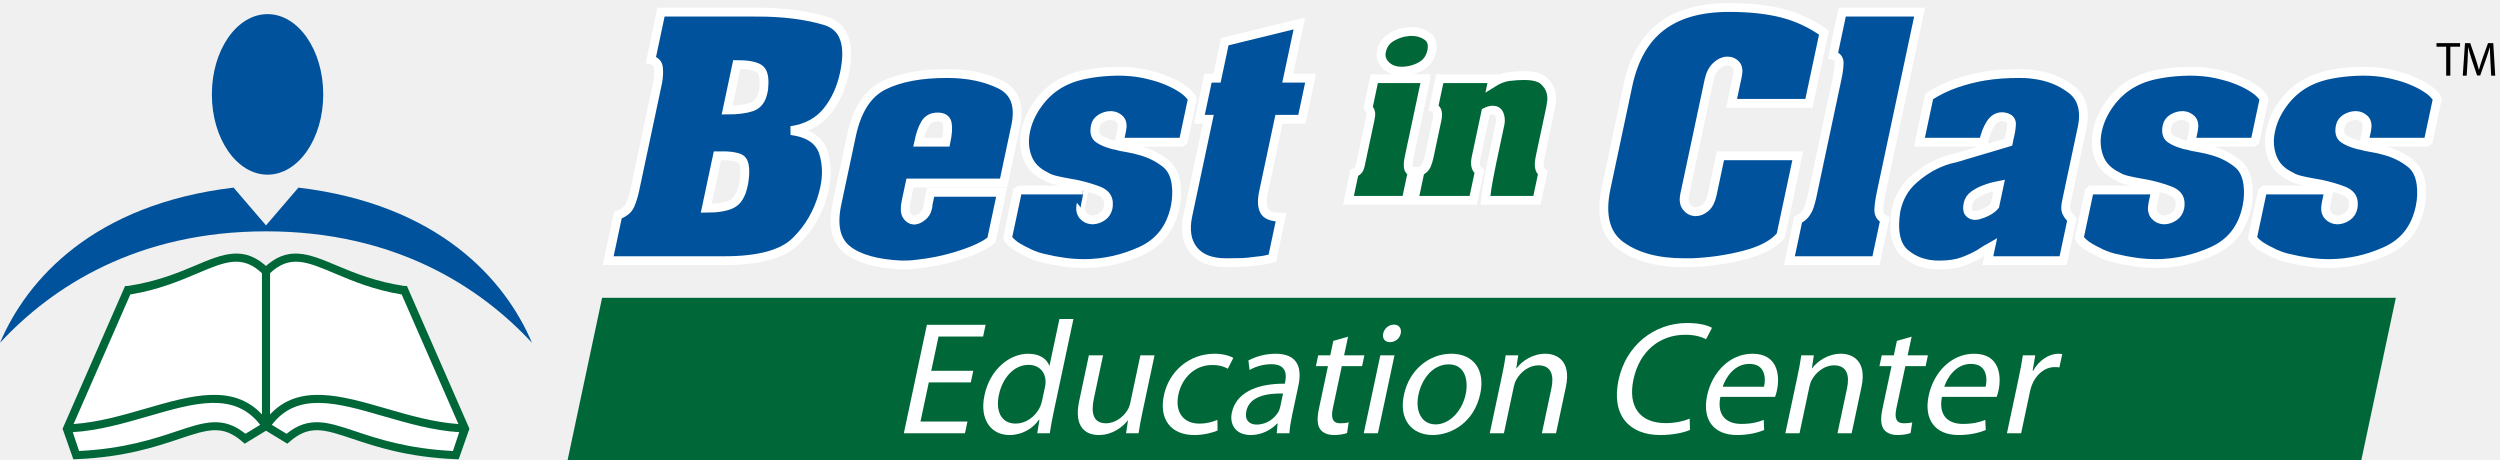
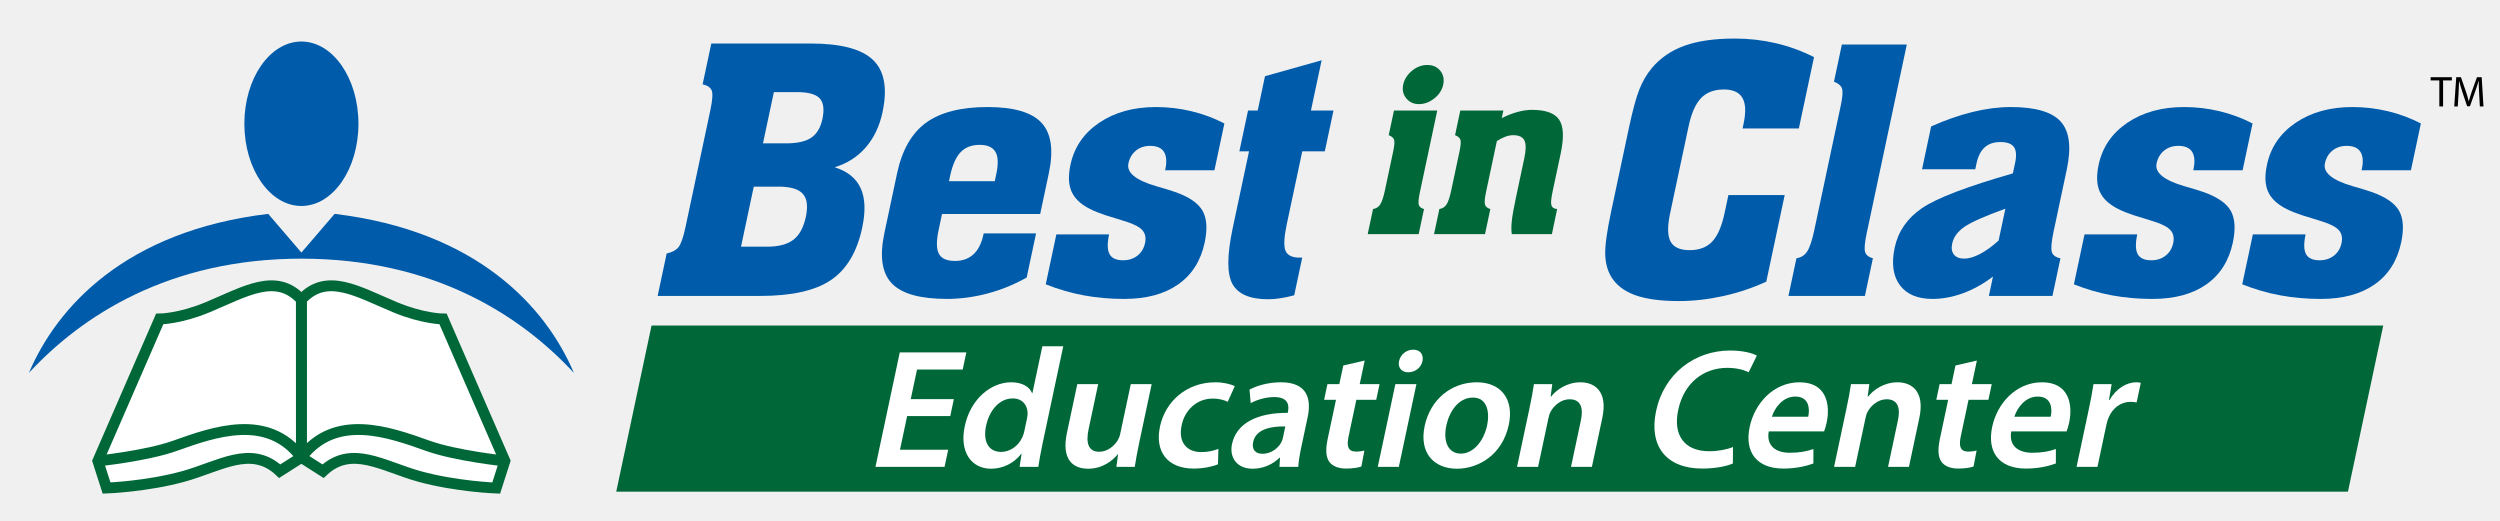
- <svg xmlns="http://www.w3.org/2000/svg" width="354px" height="65px" viewBox="0 0 354 65" version="1.1">
-   <description>Created with Sketch (http://www.bohemiancoding.com/sketch)</description>
-   <defs />
-   <g id="Page-1" stroke="none" stroke-width="1" fill="none" fill-rule="evenodd">
-     <g id="Best-in-Class-logo-v3" transform="translate(0, 1)">
-       <g id="Text" transform="translate(80, 0)">
-         <path d="M254.356,64.186 L0.364,64.186 L5.257,41.168 L259.25,41.168 L254.356,64.186 Z" id="Shape" fill="#006838" />
-         <g id="Group" transform="translate(48, 44)" fill="#FFFFFF">
-           <path d="M9.465,9.146 L3.519,9.146 L2.341,14.685 L8.993,14.685 L8.639,16.349 L-0.017,16.349 L3.248,0.988 L11.562,0.988 L11.208,2.652 L4.897,2.652 L3.865,7.506 L9.812,7.506 L9.465,9.146 L9.465,9.146 Z" id="Shape" />
-           <path d="M23.998,0.168 L21.164,13.5 C20.955,14.48 20.764,15.598 20.648,16.35 L18.873,16.35 L19.187,14.436 L19.119,14.436 C18.265,15.665 16.746,16.6 14.946,16.6 C12.28,16.6 10.687,14.344 11.398,10.994 C12.156,7.325 14.931,5.091 17.597,5.091 C19.306,5.091 20.251,5.89 20.57,6.755 L20.615,6.755 L22.015,0.169 L23.998,0.169 L23.998,0.168 Z M19.967,9.808 C20.02,9.558 20.071,9.215 20.055,8.965 C20.026,7.711 19.155,6.663 17.651,6.663 C15.578,6.663 13.961,8.486 13.447,10.902 C12.972,13.135 13.696,14.981 15.839,14.981 C17.183,14.981 18.607,14.07 19.285,12.587 C19.411,12.315 19.492,12.041 19.559,11.722 L19.967,9.808 L19.967,9.808 Z" id="Shape" />
-           <path d="M33.781,13.318 C33.533,14.48 33.343,15.482 33.226,16.349 L31.451,16.349 L31.719,14.548 L31.674,14.548 C30.984,15.437 29.552,16.599 27.593,16.599 C25.862,16.599 23.996,15.62 24.815,11.767 L26.186,5.318 L28.192,5.318 L26.898,11.404 C26.452,13.5 26.807,14.936 28.607,14.936 C29.952,14.936 31.085,14 31.642,13.089 C31.815,12.816 31.96,12.45 32.043,12.064 L33.477,5.318 L35.481,5.318 L33.781,13.318 L33.781,13.318 Z" id="Shape" />
-           <path d="M44.407,15.961 C43.83,16.213 42.586,16.6 41.105,16.6 C37.779,16.6 36.093,14.344 36.81,10.971 C37.533,7.575 40.384,5.09 43.984,5.09 C45.17,5.09 46.154,5.387 46.637,5.684 L45.857,7.209 C45.431,6.959 44.739,6.686 43.645,6.686 C41.116,6.686 39.347,8.579 38.863,10.857 C38.32,13.41 39.627,14.982 41.814,14.982 C42.953,14.982 43.761,14.709 44.384,14.459 L44.407,15.961 L44.407,15.961 Z" id="Shape" />
-           <path d="M54.981,13.705 C54.777,14.662 54.625,15.598 54.578,16.35 L52.779,16.35 L52.915,14.959 L52.847,14.959 C52.047,15.824 50.699,16.6 49.126,16.6 C46.894,16.6 46.088,15.028 46.428,13.432 C46.994,10.765 49.674,9.307 53.93,9.329 L53.978,9.101 C54.166,8.212 54.27,6.548 52.01,6.571 C50.961,6.571 49.827,6.869 48.942,7.392 L48.772,6.047 C49.805,5.477 51.231,5.089 52.622,5.089 C55.993,5.089 56.325,7.392 55.859,9.579 L54.981,13.705 L54.981,13.705 Z M53.68,10.721 C51.502,10.674 48.936,11.063 48.481,13.203 C48.2,14.525 48.94,15.119 49.942,15.119 C51.401,15.119 52.529,14.207 53.046,13.272 C53.163,13.043 53.235,12.816 53.274,12.634 L53.68,10.721 L53.68,10.721 Z" id="Shape" />
-           <path d="M62.887,2.674 L62.324,5.319 L65.195,5.319 L64.87,6.846 L62,6.846 L60.736,12.794 C60.445,14.16 60.667,14.937 61.783,14.937 C62.33,14.937 62.659,14.891 62.974,14.8 L62.74,16.326 C62.325,16.463 61.68,16.599 60.906,16.599 C59.971,16.599 59.289,16.28 58.922,15.756 C58.506,15.14 58.486,14.159 58.762,12.862 L60.041,6.844 L58.332,6.844 L58.656,5.317 L60.365,5.317 L60.802,3.266 L62.887,2.674 L62.887,2.674 Z" id="Shape" />
-           <path d="M65.107,16.35 L67.451,5.319 L69.457,5.319 L67.111,16.35 L65.107,16.35 L65.107,16.35 Z M70.344,2.219 C70.198,2.903 69.604,3.449 68.807,3.449 C68.077,3.449 67.715,2.902 67.86,2.219 C68.006,1.535 68.629,0.965 69.38,0.965 C70.108,0.965 70.493,1.513 70.344,2.219 L70.344,2.219 Z" id="Shape" />
-           <path d="M81.609,10.743 C80.742,14.822 77.516,16.599 74.874,16.599 C71.912,16.599 70.053,14.411 70.795,10.923 C71.574,7.255 74.473,5.089 77.502,5.089 C80.67,5.09 82.322,7.393 81.609,10.743 L81.609,10.743 Z M72.859,10.856 C72.345,13.272 73.326,15.095 75.285,15.095 C77.197,15.095 79.015,13.294 79.544,10.81 C79.941,8.942 79.506,6.593 77.137,6.593 C74.791,6.594 73.301,8.783 72.859,10.856 L72.859,10.856 Z" id="Shape" />
-           <path d="M84.658,8.305 C84.906,7.142 85.078,6.23 85.203,5.319 L86.978,5.319 L86.705,7.142 L86.752,7.142 C87.516,6.116 89.01,5.09 90.832,5.09 C92.359,5.09 94.533,6.002 93.729,9.785 L92.333,16.349 L90.329,16.349 L91.681,9.99 C92.058,8.213 91.713,6.73 89.823,6.73 C88.524,6.73 87.301,7.666 86.699,8.783 C86.553,9.033 86.435,9.375 86.363,9.717 L84.953,16.35 L82.949,16.35 L84.658,8.305 L84.658,8.305 Z" id="Shape" />
-           <path d="M111.303,15.871 C110.52,16.235 108.961,16.6 107.093,16.6 C102.764,16.6 100.112,13.866 101.186,8.806 C102.213,3.973 106.159,0.737 110.92,0.737 C112.811,0.737 113.953,1.148 114.42,1.422 L113.574,3.04 C112.923,2.675 111.91,2.401 110.635,2.401 C107.035,2.401 104.155,4.704 103.297,8.737 C102.492,12.521 104.148,14.915 107.861,14.915 C109.09,14.915 110.375,14.663 111.255,14.276 L111.303,15.871 L111.303,15.871 Z" id="Shape" />
-           <path d="M115.602,11.199 C115.073,13.91 116.543,15.027 118.571,15.027 C120.007,15.027 120.948,14.777 121.745,14.458 L121.804,15.894 C121.031,16.213 119.718,16.6 117.964,16.6 C114.569,16.6 113.021,14.344 113.728,11.016 C114.435,7.688 116.949,5.09 120.16,5.09 C123.783,5.09 124.049,8.236 123.617,10.264 C123.529,10.674 123.443,10.971 123.349,11.2 L115.602,11.2 L115.602,11.199 Z M121.785,9.763 C122.074,8.509 121.949,6.527 119.693,6.527 C117.642,6.527 116.385,8.373 115.929,9.763 L121.785,9.763 L121.785,9.763 Z" id="Shape" />
-           <path d="M126.518,8.305 C126.764,7.142 126.936,6.23 127.061,5.319 L128.838,5.319 L128.565,7.142 L128.61,7.142 C129.375,6.116 130.87,5.09 132.692,5.09 C134.217,5.09 136.393,6.002 135.588,9.785 L134.193,16.349 L132.187,16.349 L133.539,9.99 C133.918,8.213 133.572,6.73 131.682,6.73 C130.383,6.73 129.159,7.666 128.557,8.783 C128.412,9.033 128.295,9.375 128.222,9.717 L126.813,16.35 L124.807,16.35 L126.518,8.305 L126.518,8.305 Z" id="Shape" />
-           <path d="M142.685,2.674 L142.123,5.319 L144.992,5.319 L144.668,6.846 L141.798,6.846 L140.533,12.794 C140.243,14.16 140.465,14.937 141.581,14.937 C142.128,14.937 142.457,14.891 142.772,14.8 L142.539,16.326 C142.123,16.463 141.478,16.599 140.704,16.599 C139.769,16.599 139.086,16.28 138.719,15.756 C138.303,15.14 138.284,14.159 138.561,12.862 L139.839,6.844 L138.13,6.844 L138.455,5.317 L140.164,5.317 L140.6,3.266 L142.685,2.674 L142.685,2.674 Z" id="Shape" />
-           <path d="M146.979,11.199 C146.45,13.91 147.92,15.027 149.948,15.027 C151.384,15.027 152.325,14.777 153.122,14.458 L153.181,15.894 C152.408,16.213 151.095,16.6 149.341,16.6 C145.946,16.6 144.398,14.344 145.105,11.016 C145.812,7.688 148.326,5.09 151.537,5.09 C155.16,5.09 155.426,8.236 154.994,10.264 C154.906,10.674 154.82,10.971 154.726,11.2 L146.979,11.2 L146.979,11.199 Z M153.162,9.763 C153.451,8.509 153.326,6.527 151.07,6.527 C149.019,6.527 147.762,8.373 147.306,9.763 L153.162,9.763 L153.162,9.763 Z" id="Shape" />
-           <path d="M157.797,8.76 C158.074,7.461 158.289,6.344 158.438,5.319 L160.192,5.319 L159.819,7.507 L159.887,7.507 C160.701,6.026 162.131,5.09 163.475,5.09 C163.68,5.09 163.836,5.113 164.012,5.136 L163.61,7.028 C163.415,6.983 163.21,6.983 162.938,6.983 C161.524,6.983 160.299,8.031 159.707,9.536 C159.603,9.808 159.508,10.151 159.44,10.47 L158.19,16.351 L156.184,16.351 L157.797,8.76 L157.797,8.76 Z" id="Shape" />
-         </g>
-         <g id="Group" transform="translate(6, 0)" stroke="#FFFFFF" stroke-width="1.25">
-           <path d="M21.177,0.718 C24.896,0.718 28.112,1.122 30.825,1.928 C33.538,2.734 34.45,5.229 33.561,9.413 C33.113,11.518 32.289,13.309 31.086,14.786 C29.883,16.263 28.195,17.165 26.02,17.494 C28.548,17.822 30.084,18.889 30.631,20.693 C31.177,22.498 31.144,24.453 30.533,26.558 C29.823,29.128 28.534,31.33 26.668,33.162 C24.802,34.994 21.449,35.91 16.609,35.91 L0.121,35.91 L1.49,29.471 C2.38,29.142 2.96,28.665 3.231,28.035 C3.501,27.407 3.721,26.696 3.89,25.902 L6.976,11.382 C7.005,11.245 7.033,11.115 7.059,10.992 C7.085,10.869 7.113,10.74 7.142,10.602 C7.266,9.891 7.297,9.228 7.237,8.613 C7.176,7.997 6.819,7.621 6.164,7.485 L7.602,0.717 L21.177,0.717 L21.177,0.718 Z M14.004,28.486 C15.59,28.486 16.787,28.288 17.596,27.892 C18.405,27.496 18.951,26.627 19.236,25.287 C19.265,25.15 19.297,24.999 19.332,24.836 C19.367,24.671 19.391,24.494 19.404,24.302 C19.589,22.662 19.375,21.705 18.763,21.431 C18.151,21.158 17.282,21.035 16.155,21.061 L15.888,21.061 L15.58,21.061 L14.004,28.486 L14.004,28.486 Z M16.959,14.582 C18.408,14.582 19.56,14.438 20.414,14.151 C21.268,13.864 21.811,13.173 22.043,12.08 C22.066,11.971 22.091,11.855 22.117,11.731 C22.143,11.608 22.154,11.492 22.15,11.382 C22.294,9.933 22.055,9.03 21.433,8.675 C20.811,8.32 19.776,8.142 18.327,8.142 L16.959,14.582 L16.959,14.582 Z" id="Shape" fill="#00529C" />
-           <path d="M34.576,18.15 C35.331,14.595 36.842,12.25 39.106,11.115 C41.37,9.98 44.362,9.413 48.081,9.413 C51.007,9.413 53.516,9.926 55.609,10.951 C57.701,11.976 58.439,13.939 57.823,16.837 L56.105,24.917 L42.857,24.917 L42.308,27.501 C42.11,28.43 42.139,29.1 42.393,29.511 C42.648,29.921 42.977,30.139 43.381,30.167 L43.443,30.167 L43.505,30.167 C43.866,30.139 44.238,29.968 44.619,29.654 C45,29.34 45.24,28.95 45.339,28.485 C45.344,28.458 45.35,28.43 45.356,28.402 C45.362,28.376 45.368,28.348 45.374,28.32 C45.353,28.293 45.345,28.266 45.351,28.239 C45.357,28.211 45.363,28.183 45.368,28.157 L45.778,26.229 L55.826,26.229 L54.388,32.996 C54.255,33.106 54.109,33.216 53.949,33.325 C53.789,33.434 53.615,33.544 53.428,33.652 C52.37,34.255 50.966,34.815 49.215,35.335 C47.464,35.855 45.666,36.21 43.82,36.401 C43.453,36.455 43.09,36.489 42.732,36.504 C42.374,36.517 42.017,36.525 41.661,36.525 C38.141,36.36 35.575,35.636 33.961,34.35 C32.347,33.066 31.866,30.892 32.517,27.829 L34.576,18.15 L34.576,18.15 Z M47.943,19.134 C48.187,17.986 48.251,17.104 48.136,16.489 C48.021,15.874 47.567,15.566 46.774,15.566 C45.981,15.566 45.396,15.874 45.019,16.489 C44.642,17.104 44.332,17.986 44.088,19.134 L47.943,19.134 L47.943,19.134 Z" id="Shape" fill="#00529C" />
-           <path d="M67.094,27.83 C66.938,28.568 67.024,29.129 67.352,29.512 C67.682,29.895 68.088,30.1 68.575,30.127 L68.699,30.127 L68.823,30.127 C69.266,30.1 69.697,29.941 70.114,29.655 C70.53,29.367 70.796,28.951 70.913,28.404 C70.931,28.322 70.942,28.234 70.948,28.138 C70.956,28.042 70.956,27.94 70.952,27.83 C70.969,26.983 70.497,26.374 69.536,26.004 C68.575,25.635 67.52,25.328 66.369,25.081 C66.182,25.055 65.992,25.02 65.796,24.979 C65.6,24.938 65.409,24.904 65.224,24.877 C64.59,24.768 63.995,24.645 63.436,24.507 C62.876,24.37 62.429,24.193 62.093,23.974 C60.777,23.346 59.903,22.443 59.469,21.267 C59.034,20.092 58.958,18.848 59.238,17.535 C59.244,17.507 59.251,17.473 59.259,17.431 C59.267,17.39 59.275,17.357 59.28,17.329 C59.61,15.908 60.278,14.561 61.288,13.288 C62.296,12.017 63.526,11.053 64.978,10.396 C65.797,10.014 66.749,9.72 67.831,9.515 C68.915,9.309 70.009,9.181 71.114,9.125 C71.305,9.125 71.491,9.12 71.672,9.105 C71.853,9.092 72.038,9.084 72.23,9.084 C72.886,9.084 73.523,9.112 74.14,9.167 C74.757,9.222 75.328,9.304 75.852,9.413 C76.272,9.495 76.831,9.632 77.529,9.823 C78.226,10.015 78.937,10.275 79.66,10.603 C80.285,10.876 80.89,11.211 81.476,11.608 C82.062,12.005 82.519,12.463 82.845,12.982 L81.538,19.135 L72.474,19.135 L72.822,17.495 C72.979,16.756 72.894,16.224 72.568,15.895 C72.241,15.567 71.847,15.39 71.388,15.362 L71.264,15.362 C70.799,15.362 70.348,15.492 69.91,15.752 C69.472,16.012 69.203,16.374 69.104,16.839 C68.923,17.686 69.071,18.281 69.545,18.622 C70.019,18.965 70.708,19.258 71.613,19.505 C71.799,19.531 71.975,19.566 72.145,19.607 C72.313,19.648 72.489,19.696 72.668,19.75 C73.088,19.833 73.527,19.915 73.988,19.997 C74.45,20.079 74.912,20.189 75.375,20.325 C76.749,20.681 77.98,21.289 79.068,22.151 C80.156,23.012 80.672,24.483 80.613,26.56 C80.603,26.861 80.58,27.162 80.544,27.463 C80.508,27.764 80.46,28.051 80.402,28.323 C79.773,31.277 78.179,33.342 75.619,34.517 C73.059,35.692 70.394,36.294 67.627,36.321 C66.615,36.321 65.619,36.254 64.637,36.117 C63.655,35.979 62.735,35.803 61.879,35.583 C61.563,35.529 61.225,35.439 60.869,35.316 C60.512,35.194 60.146,35.05 59.77,34.886 C59.422,34.722 59.07,34.544 58.714,34.352 C58.359,34.162 58.036,33.97 57.749,33.779 C57.489,33.588 57.263,33.396 57.071,33.205 C56.879,33.014 56.747,32.836 56.673,32.672 L58.111,25.904 C58.111,25.904 67.503,25.904 67.504,25.904 C67.505,25.904 67.094,27.83 67.094,27.83 Z" id="Shape" stroke-linecap="square" stroke-linejoin="bevel" fill="#00529C" />
-           <path d="M85.061,10.07 L86.332,10.07 L87.431,4.903 L97.989,2.318 L96.341,10.07 L99.581,10.07 L98.343,15.894 L95.103,15.894 L92.906,26.23 C92.668,27.352 92.703,28.219 93.01,28.834 C93.317,29.449 94.113,29.757 95.398,29.757 L94.161,35.581 C93.815,35.663 93.464,35.74 93.108,35.808 C92.751,35.875 92.392,35.923 92.031,35.952 C91.128,36.089 90.277,36.163 89.481,36.177 C88.685,36.191 88.055,36.198 87.59,36.198 C85.485,36.198 83.951,35.596 82.99,34.393 C82.028,33.19 81.769,31.549 82.211,29.471 L85.096,15.894 L83.825,15.894 L85.061,10.07 L85.061,10.07 Z" id="Shape" fill="#00529C" />
-           <path d="M115.902,10.139 L113.519,21.349 C113.407,21.878 113.374,22.329 113.423,22.703 C113.47,23.078 113.659,23.264 113.987,23.264 L113.114,27.366 L104.938,27.366 L105.764,23.483 C106.145,23.318 106.387,23.105 106.489,22.84 C106.591,22.576 106.673,22.253 106.736,21.869 C106.756,21.779 106.774,21.692 106.792,21.609 C106.81,21.527 106.827,21.441 106.847,21.349 L107.992,15.963 C108.09,15.507 108.122,15.179 108.092,14.979 C108.063,14.778 107.989,14.605 107.875,14.459 C107.863,14.423 107.844,14.387 107.816,14.349 C107.787,14.313 107.757,14.277 107.73,14.24 L108.601,10.138 L115.902,10.138 L115.902,10.139 Z M111.023,4.273 C111.775,3.826 112.55,3.566 113.349,3.494 C113.445,3.476 113.533,3.466 113.615,3.466 L113.875,3.466 C114.732,3.466 115.473,3.69 116.098,4.137 C116.723,4.583 116.934,5.29 116.729,6.256 C116.523,7.222 116.002,7.933 115.167,8.389 C114.332,8.845 113.432,9.072 112.465,9.072 C111.518,9.072 110.766,8.79 110.212,8.225 C109.656,7.66 109.459,7.004 109.619,6.256 C109.805,5.381 110.273,4.721 111.023,4.273 L111.023,4.273 Z" id="Shape" fill="#006838" />
-           <path d="M125.391,10.139 L125.252,10.795 C126.115,10.248 126.926,9.93 127.684,9.838 C128.442,9.747 129.149,9.701 129.805,9.701 C131.153,9.701 132.097,9.956 132.636,10.466 C133.174,10.977 133.506,11.533 133.635,12.135 C133.727,12.554 133.752,12.954 133.707,13.338 C133.662,13.721 133.616,14.022 133.57,14.24 L132.105,21.13 C131.968,21.769 131.925,22.27 131.976,22.634 C132.026,22.999 132.185,23.281 132.453,23.482 L131.627,27.365 L124.326,27.365 C124.492,26.071 124.654,25.01 124.812,24.179 C124.97,23.35 125.117,22.616 125.252,21.978 L126.398,16.592 C126.402,16.574 126.404,16.559 126.406,16.551 C126.408,16.541 126.412,16.528 126.416,16.51 C126.498,16.036 126.459,15.598 126.298,15.197 C126.137,14.796 125.828,14.595 125.373,14.595 C125.245,14.595 125.095,14.618 124.922,14.663 C124.748,14.709 124.568,14.778 124.385,14.869 L123.008,21.349 C122.918,21.769 122.903,22.143 122.961,22.471 C123.018,22.8 123.19,23.063 123.477,23.264 L122.604,27.366 L114.209,27.366 L115.082,23.264 C115.524,23.063 115.826,22.782 115.986,22.416 C116.146,22.051 116.267,21.668 116.353,21.267 C116.357,21.25 116.361,21.227 116.367,21.199 C116.374,21.171 116.379,21.149 116.383,21.13 L117.481,15.963 C117.575,15.525 117.588,15.157 117.526,14.856 C117.462,14.555 117.286,14.35 117.001,14.241 L117.872,10.139 L125.391,10.139 L125.391,10.139 Z" id="Shape" fill="#006838" />
-           <path d="M160.023,9.741 C160.173,9.031 160.101,8.504 159.804,8.162 C159.507,7.821 159.127,7.649 158.662,7.649 L158.6,7.649 L158.538,7.649 C158.046,7.649 157.545,7.882 157.037,8.346 C156.527,8.811 156.177,9.495 155.985,10.397 L152.55,26.558 C152.392,27.296 152.474,27.877 152.794,28.301 C153.114,28.725 153.517,28.95 154.003,28.977 L154.066,28.977 L154.127,28.977 C154.592,28.977 155.051,28.786 155.5,28.403 C155.951,28.021 156.266,27.406 156.447,26.558 L157.615,21.061 L168.566,21.061 L166.168,32.34 C165.174,33.544 163.482,34.46 161.094,35.089 C158.703,35.718 156.213,36.087 153.619,36.196 L153.023,36.196 L152.429,36.196 C148.71,36.196 145.741,35.395 143.525,33.797 C141.309,32.196 140.613,29.456 141.439,25.573 L144.525,11.052 C145.316,7.334 146.886,4.572 149.24,2.767 C151.592,0.962 154.791,0.06 158.838,0.06 C161.764,0.06 164.283,0.333 166.396,0.881 C168.508,1.428 170.467,2.343 172.272,3.628 L170.145,13.636 L159.194,13.636 L160.023,9.741 L160.023,9.741 Z" id="Shape" fill="#00529C" />
-           <path d="M185.813,0.718 L180.389,26.23 C180.186,27.187 180.07,27.993 180.039,28.649 C180.01,29.305 180.29,29.784 180.883,30.085 L179.645,35.909 L167.381,35.909 L168.619,30.085 C169.043,29.894 169.378,29.633 169.625,29.305 C169.873,28.976 170.064,28.622 170.201,28.239 C170.28,27.992 170.351,27.754 170.414,27.521 C170.477,27.289 170.529,27.077 170.57,26.886 L174.144,10.069 C174.312,9.276 174.406,8.579 174.425,7.977 C174.443,7.376 174.155,6.992 173.562,6.829 L174.861,0.718 L185.813,0.718 L185.813,0.718 Z" id="Shape" fill="#00529C" />
-           <path d="M191.014,10.787 C192.34,10.336 193.656,10.002 194.959,9.782 C195.809,9.646 196.643,9.55 197.461,9.495 C198.279,9.441 199.071,9.413 199.837,9.413 C200.165,9.413 200.506,9.42 200.858,9.433 C201.212,9.448 201.559,9.482 201.903,9.537 C203.983,9.782 205.788,10.494 207.315,11.669 C208.842,12.846 209.342,14.678 208.813,17.166 L206.616,27.502 C206.471,28.185 206.462,28.678 206.589,28.978 C206.717,29.28 206.88,29.539 207.08,29.758 C207.15,29.813 207.208,29.868 207.251,29.922 C207.294,29.978 207.337,30.032 207.38,30.087 L206.142,35.911 L195.478,35.911 L195.888,33.983 C195.794,34.038 195.702,34.085 195.611,34.126 C195.521,34.167 195.428,34.216 195.335,34.27 C195.176,34.38 195.002,34.49 194.814,34.599 C194.626,34.708 194.436,34.831 194.244,34.967 C193.588,35.351 192.814,35.705 191.925,36.034 C191.035,36.361 189.92,36.526 188.58,36.526 C186.639,36.526 185.021,35.965 183.728,34.844 C182.435,33.723 182.015,31.713 182.466,28.815 C182.851,27.009 183.681,25.547 184.958,24.425 C186.235,23.305 187.544,22.484 188.886,21.965 C189.215,21.828 189.547,21.713 189.882,21.616 C190.217,21.52 190.527,21.446 190.812,21.39 L198.388,19.134 C198.41,19.025 198.435,18.908 198.462,18.785 C198.487,18.662 198.512,18.546 198.535,18.436 C198.708,17.753 198.804,17.138 198.825,16.591 C198.845,16.045 198.528,15.703 197.874,15.566 C197.847,15.566 197.813,15.559 197.776,15.545 C197.737,15.531 197.704,15.525 197.676,15.525 L197.574,15.525 L197.47,15.525 C196.814,15.525 196.271,15.867 195.837,16.55 C195.405,17.234 195.079,18.095 194.858,19.134 L185.794,19.134 L187.171,12.654 C188.406,11.861 189.688,11.239 191.014,10.787 L191.014,10.787 Z M197.087,25.246 C196.26,25.41 195.576,25.601 195.037,25.82 C194.504,26.012 194.005,26.271 193.539,26.599 C193.072,26.927 192.787,27.337 192.682,27.829 C192.555,28.431 192.588,28.855 192.782,29.1 C192.975,29.346 193.247,29.483 193.596,29.511 C193.705,29.511 193.817,29.504 193.929,29.49 C194.041,29.476 194.172,29.442 194.321,29.387 C194.612,29.305 194.917,29.189 195.235,29.038 C195.554,28.888 195.83,28.717 196.062,28.525 C196.127,28.47 196.203,28.409 196.286,28.34 C196.369,28.272 196.431,28.21 196.469,28.156 L197.087,25.246 L197.087,25.246 Z" id="Shape" fill="#00529C" />
-           <path d="M218.85,27.83 C218.693,28.568 218.779,29.129 219.108,29.512 C219.436,29.895 219.844,30.1 220.331,30.127 L220.455,30.127 L220.579,30.127 C221.022,30.1 221.452,29.941 221.868,29.655 C222.285,29.367 222.552,28.951 222.667,28.404 C222.685,28.322 222.696,28.234 222.704,28.138 C222.71,28.042 222.712,27.94 222.708,27.83 C222.724,26.983 222.251,26.374 221.291,26.004 C220.331,25.635 219.274,25.328 218.124,25.081 C217.938,25.055 217.747,25.02 217.551,24.979 C217.355,24.938 217.163,24.904 216.978,24.877 C216.345,24.768 215.749,24.645 215.191,24.507 C214.632,24.37 214.185,24.193 213.848,23.974 C212.533,23.346 211.658,22.443 211.224,21.267 C210.79,20.092 210.712,18.848 210.992,17.535 C210.998,17.507 211.006,17.473 211.013,17.431 C211.023,17.39 211.03,17.357 211.035,17.329 C211.364,15.908 212.034,14.561 213.042,13.288 C214.052,12.017 215.281,11.053 216.733,10.396 C217.552,10.014 218.504,9.72 219.587,9.515 C220.669,9.309 221.763,9.181 222.868,9.125 C223.059,9.125 223.246,9.12 223.427,9.105 C223.608,9.092 223.794,9.084 223.986,9.084 C224.642,9.084 225.279,9.112 225.896,9.167 C226.513,9.222 227.084,9.304 227.607,9.413 C228.027,9.495 228.586,9.632 229.283,9.823 C229.981,10.015 230.691,10.275 231.415,10.603 C232.041,10.876 232.646,11.211 233.232,11.608 C233.818,12.005 234.273,12.463 234.601,12.982 L233.292,19.135 L224.228,19.135 L224.578,17.495 C224.734,16.756 224.649,16.224 224.322,15.895 C223.996,15.567 223.603,15.39 223.144,15.362 L223.02,15.362 C222.555,15.362 222.104,15.492 221.665,15.752 C221.227,16.012 220.96,16.374 220.86,16.839 C220.68,17.686 220.827,18.281 221.301,18.622 C221.776,18.965 222.465,19.258 223.369,19.505 C223.555,19.531 223.732,19.566 223.9,19.607 C224.07,19.648 224.244,19.696 224.423,19.75 C224.843,19.833 225.284,19.915 225.745,19.997 C226.206,20.079 226.668,20.189 227.132,20.325 C228.505,20.681 229.736,21.289 230.824,22.151 C231.913,23.012 232.427,24.483 232.368,26.56 C232.359,26.861 232.337,27.162 232.3,27.463 C232.263,27.764 232.216,28.051 232.157,28.323 C231.53,31.277 229.936,33.342 227.376,34.517 C224.816,35.692 222.151,36.294 219.384,36.321 C218.372,36.321 217.374,36.254 216.392,36.117 C215.41,35.979 214.49,35.803 213.634,35.583 C213.318,35.529 212.982,35.439 212.624,35.316 C212.268,35.194 211.901,35.05 211.526,34.886 C211.178,34.722 210.827,34.544 210.471,34.352 C210.115,34.162 209.793,33.97 209.506,33.779 C209.245,33.588 209.02,33.396 208.828,33.205 C208.635,33.014 208.502,32.836 208.428,32.672 L209.867,25.904 L219.26,25.904 L218.85,27.83 Z" id="Shape" stroke-linejoin="bevel" fill="#00529C" />
-           <path d="M243.377,27.83 C243.221,28.568 243.307,29.129 243.635,29.512 C243.963,29.895 244.371,30.1 244.858,30.127 L244.982,30.127 L245.106,30.127 C245.549,30.1 245.979,29.941 246.395,29.655 C246.813,29.367 247.079,28.951 247.194,28.404 C247.212,28.322 247.223,28.234 247.231,28.138 C247.237,28.042 247.239,27.94 247.235,27.83 C247.251,26.983 246.778,26.374 245.819,26.004 C244.858,25.635 243.801,25.328 242.651,25.081 C242.465,25.055 242.274,25.02 242.079,24.979 C241.882,24.938 241.69,24.904 241.505,24.877 C240.872,24.768 240.276,24.645 239.718,24.507 C239.159,24.37 238.712,24.193 238.374,23.974 C237.06,23.346 236.185,22.443 235.751,21.267 C235.317,20.092 235.239,18.848 235.519,17.535 C235.525,17.507 235.533,17.473 235.54,17.431 C235.55,17.39 235.558,17.357 235.563,17.329 C235.891,15.908 236.561,14.561 237.569,13.288 C238.579,12.017 239.809,11.053 241.26,10.396 C242.08,10.014 243.031,9.72 244.114,9.515 C245.196,9.309 246.29,9.181 247.395,9.125 C247.586,9.125 247.772,9.12 247.954,9.105 C248.134,9.092 248.321,9.084 248.513,9.084 C249.169,9.084 249.806,9.112 250.423,9.167 C251.04,9.222 251.611,9.304 252.134,9.413 C252.554,9.495 253.113,9.632 253.81,9.823 C254.509,10.015 255.218,10.275 255.943,10.603 C256.568,10.876 257.173,11.211 257.759,11.608 C258.345,12.005 258.8,12.463 259.128,12.982 L257.819,19.135 L248.755,19.135 L249.105,17.495 C249.261,16.756 249.177,16.224 248.849,15.895 C248.523,15.567 248.13,15.39 247.671,15.362 L247.547,15.362 C247.082,15.362 246.631,15.492 246.192,15.752 C245.754,16.012 245.487,16.374 245.387,16.839 C245.207,17.686 245.354,18.281 245.828,18.622 C246.303,18.965 246.992,19.258 247.896,19.505 C248.082,19.531 248.259,19.566 248.427,19.607 C248.597,19.648 248.771,19.696 248.95,19.75 C249.37,19.833 249.811,19.915 250.272,19.997 C250.733,20.079 251.196,20.189 251.659,20.325 C253.032,20.681 254.263,21.289 255.352,22.151 C256.44,23.012 256.954,24.483 256.895,26.56 C256.887,26.861 256.864,27.162 256.827,27.463 C256.79,27.764 256.743,28.051 256.684,28.323 C256.057,31.277 254.463,33.342 251.903,34.517 C249.343,35.692 246.678,36.294 243.911,36.321 C242.899,36.321 241.901,36.254 240.919,36.117 C239.937,35.979 239.017,35.803 238.161,35.583 C237.845,35.529 237.509,35.439 237.151,35.316 C236.796,35.194 236.428,35.05 236.053,34.886 C235.705,34.722 235.354,34.544 234.998,34.352 C234.641,34.162 234.32,33.97 234.033,33.779 C233.771,33.588 233.547,33.396 233.355,33.205 C233.162,33.014 233.029,32.836 232.955,32.672 L234.394,25.904 L243.787,25.904 L243.377,27.83 Z" id="Shape" stroke-linejoin="bevel" fill="#00529C" />
-         </g>
-         <g id="Group" transform="translate(265, 5)" fill="#000000">
-           <path d="M1.38,0.613 L0.01,0.613 L0.01,0.107 L3.345,0.107 L3.345,0.613 L1.968,0.613 L1.968,4.715 L1.38,4.715 L1.38,0.613 L1.38,0.613 Z" id="Shape" />
-           <path d="M7.644,2.691 C7.611,2.048 7.571,1.269 7.571,0.702 L7.557,0.702 C7.397,1.235 7.216,1.816 6.99,2.452 L6.194,4.687 L5.754,4.687 L5.019,2.493 C4.805,1.837 4.631,1.249 4.504,0.702 L4.49,0.702 C4.476,1.276 4.443,2.042 4.403,2.739 L4.283,4.715 L3.728,4.715 L4.042,0.108 L4.783,0.108 L5.552,2.337 C5.74,2.904 5.886,3.41 6.007,3.889 L6.02,3.889 C6.141,3.424 6.301,2.918 6.501,2.337 L7.303,0.108 L8.045,0.108 L8.325,4.715 L7.751,4.715 L7.644,2.691 L7.644,2.691 Z" id="Shape" />
-         </g>
-       </g>
-       <g id="Logo" transform="translate(0, 1)">
-         <path d="M10.304,59.193 L11.195,61.861 C17.612,61.545 21.885,60.115 25.021,59.066 C28.951,57.752 31.591,56.87 34.757,59.425 L36.843,58.154 C33.197,53.407 27.554,55.039 21.054,56.922 C17.578,57.929 13.991,58.967 10.304,59.193 L10.304,59.193 Z M18.452,39.693 L10.418,58.044 C13.918,57.802 17.381,56.801 20.737,55.828 C27.025,54.01 32.992,52.281 37.096,56.687 L37.096,36.684 C34.279,34.031 31.879,35.047 27.954,36.706 C25.484,37.752 22.425,39.047 18.452,39.693 L18.452,39.693 Z" id="Shape" fill="#FFFFFF" />
-         <path d="M54.277,56.923 C47.777,55.04 42.134,53.408 38.488,58.155 L40.574,59.426 C43.74,56.87 46.381,57.752 50.31,59.067 C53.446,60.116 57.719,61.546 64.136,61.862 L65.027,59.194 C61.34,58.967 57.753,57.929 54.277,56.923 L54.277,56.923 Z M47.376,36.706 C43.452,35.047 41.052,34.03 38.235,36.684 L38.235,56.688 C42.339,52.282 48.306,54.01 54.594,55.829 C57.95,56.802 61.413,57.803 64.913,58.045 L56.879,39.694 C52.906,39.047 49.847,37.752 47.376,36.706 L47.376,36.706 Z" id="Shape" fill="#FFFFFF" />
-         <path d="M10.384,63.037 L8.861,58.709 L17.712,38.496 L18.102,38.492 C22.085,37.885 25.036,36.705 27.512,35.657 C31.646,33.907 34.634,32.644 38.068,36.037 L38.237,36.203 L38.237,58.641 L34.645,60.829 L34.332,60.555 C31.511,58.098 29.463,58.784 25.384,60.147 C22.113,61.243 17.634,62.741 10.814,63.02 L10.384,63.037 L10.384,63.037 Z M10.304,59.193 L11.195,61.861 C17.612,61.545 21.885,60.115 25.021,59.066 C28.951,57.752 31.591,56.87 34.757,59.425 L36.843,58.154 C33.197,53.407 27.554,55.039 21.054,56.922 C17.578,57.929 13.991,58.967 10.304,59.193 L10.304,59.193 Z M18.452,39.693 L10.418,58.044 C13.918,57.802 17.381,56.801 20.737,55.828 C27.025,54.01 32.992,52.281 37.096,56.687 L37.096,36.684 C34.279,34.031 31.879,35.047 27.954,36.706 C25.484,37.752 22.425,39.047 18.452,39.693 L18.452,39.693 Z" id="Shape" fill="#006838" />
-         <path d="M64.519,63.02 C57.7,62.741 53.221,61.243 49.949,60.147 C45.87,58.784 43.822,58.098 41.001,60.555 L40.688,60.829 L37.096,58.641 L37.096,36.203 L37.265,36.037 C40.699,32.644 43.686,33.907 47.821,35.657 C50.297,36.705 53.247,37.885 57.231,38.492 L57.621,38.496 L66.472,58.709 L64.949,63.037 L64.519,63.02 L64.519,63.02 Z M54.277,56.923 C47.777,55.04 42.134,53.408 38.488,58.155 L40.574,59.426 C43.74,56.87 46.381,57.752 50.31,59.067 C53.446,60.116 57.719,61.546 64.136,61.862 L65.027,59.194 C61.34,58.967 57.753,57.929 54.277,56.923 L54.277,56.923 Z M47.376,36.706 C43.452,35.047 41.052,34.03 38.235,36.684 L38.235,56.688 C42.339,52.282 48.306,54.01 54.594,55.829 C57.95,56.802 61.413,57.803 64.913,58.045 L56.879,39.694 C52.906,39.047 49.847,37.752 47.376,36.706 L47.376,36.706 Z" id="Shape" fill="#006838" />
-         <path d="M37.666,29.914 L42.256,24.566 C62.032,26.931 71.492,37.496 75.332,46.544 C68.017,38.649 55.974,30.757 37.666,30.757 C19.358,30.757 7.315,38.648 0,46.543 C3.84,37.495 13.299,26.931 33.076,24.565 L37.666,29.914 L37.666,29.914 Z" id="Shape" fill="#00529C" />
-         <ellipse id="Oval" fill="#00529C" cx="37.885" cy="11.366" rx="7.885" ry="11.366" />
-       </g>
+ <svg xmlns="http://www.w3.org/2000/svg" version="1.1" x="0px" y="0px" width="345.6px" height="72px" viewBox="0 0 345.6 72" enable-background="new 0 0 345.6 72" xml:space="preserve">
+   <g id="Guides" display="none">
+     <line display="inline" fill="none" stroke="#27AAE1" stroke-width="0.5" stroke-miterlimit="10" x1="85.189" y1="67.832" x2="101.92" y2="-10.882" />
+     <line display="inline" fill="none" stroke="#27AAE1" stroke-width="0.5" stroke-miterlimit="10" x1="324.476" y1="68.456" x2="341.207" y2="-10.258" />
+   </g>
+   <g id="Text">
+     <polygon fill="#006838" points="329.461,45 90.071,45 85.189,67.964 324.58,67.964  " />
+     <g>
+       <path fill="#FFFFFF" d="M131.363,57.52h-5.961l-0.988,4.648h6.665l-0.504,2.371h-9.552l3.364-15.824h9.199l-0.504,2.372h-6.313    l-0.868,4.085h5.961L131.363,57.52z" />
+       <path fill="#FFFFFF" d="M146.982,47.871l-2.859,13.452c-0.25,1.174-0.472,2.441-0.59,3.216h-2.581l0.268-1.808h-0.047    c-0.951,1.269-2.505,2.065-4.171,2.065c-2.723,0-4.388-2.323-3.639-5.846c0.79-3.826,3.667-6.104,6.414-6.104    c1.572,0,2.56,0.657,2.896,1.502h0.047l1.377-6.479H146.982z M141.97,57.872c0.05-0.235,0.087-0.517,0.09-0.752    c-0.019-1.126-0.739-2.042-2.053-2.042c-1.854,0-3.236,1.643-3.69,3.779c-0.444,2.09,0.264,3.616,2.095,3.616    c1.173,0,2.375-0.799,2.921-2.042c0.125-0.26,0.209-0.54,0.273-0.846L141.97,57.872z" />
+       <path fill="#FFFFFF" d="M157.502,61.112c-0.289,1.361-0.482,2.488-0.635,3.427h-2.535l0.229-1.736h-0.047    c-0.667,0.82-2.043,1.994-4.085,1.994c-2.088,0-3.726-1.243-2.932-4.977l1.428-6.715h2.887l-1.323,6.223    c-0.403,1.9-0.053,3.123,1.473,3.123c1.149,0,2.075-0.823,2.535-1.551c0.148-0.258,0.284-0.563,0.354-0.893l1.468-6.902h2.887    L157.502,61.112z" />
+       <path fill="#FFFFFF" d="M168.375,64.188c-0.671,0.281-1.932,0.587-3.363,0.587c-3.567,0-5.407-2.277-4.653-5.823    c0.729-3.428,3.645-6.104,7.658-6.104c1.056,0,2.085,0.234,2.677,0.539l-0.975,2.161c-0.425-0.212-1.056-0.446-2.088-0.446    c-2.206,0-3.864,1.619-4.285,3.709c-0.499,2.349,0.741,3.687,2.713,3.687c1.009,0,1.758-0.211,2.372-0.446L168.375,64.188z" />
+       <path fill="#FFFFFF" d="M176.87,64.539l0.081-1.268h-0.07c-0.894,0.893-2.225,1.525-3.703,1.525c-2.3,0-3.236-1.666-2.867-3.402    c0.613-2.889,3.48-4.344,7.7-4.32l0.04-0.188c0.159-0.752,0.119-1.997-1.899-1.997c-1.127,0-2.374,0.353-3.254,0.846l-0.164-1.878    c0.954-0.518,2.538-1.01,4.346-1.01c3.66,0,4.223,2.324,3.693,4.813l-0.878,4.132c-0.22,1.033-0.388,2.043-0.42,2.746H176.87z     M177.682,58.951c-2.032-0.047-4.074,0.399-4.443,2.137c-0.239,1.127,0.379,1.644,1.294,1.644c1.15,0,2.154-0.751,2.587-1.572    c0.115-0.212,0.188-0.446,0.229-0.634L177.682,58.951z" />
+       <path fill="#FFFFFF" d="M188.656,49.842l-0.693,3.264h2.746l-0.46,2.16h-2.746l-1.072,5.048c-0.295,1.386-0.073,2.113,1.029,2.113    c0.493,0,0.884-0.071,1.156-0.141l-0.422,2.206c-0.458,0.165-1.233,0.282-2.148,0.282c-1.056,0-1.872-0.353-2.288-0.938    c-0.471-0.658-0.532-1.691-0.213-3.193l1.143-5.377h-1.643l0.46-2.16h1.643l0.549-2.582L188.656,49.842z" />
+       <path fill="#FFFFFF" d="M190.464,64.539l2.431-11.434h2.91l-2.431,11.434H190.464z M196.646,49.913    c-0.185,0.868-0.963,1.55-1.972,1.55c-0.962,0-1.451-0.682-1.267-1.55c0.19-0.892,0.992-1.573,1.954-1.573    C196.348,48.34,196.813,49.021,196.646,49.913z" />
+       <path fill="#FFFFFF" d="M208.577,58.717c-0.893,4.203-4.249,6.08-7.159,6.08c-3.239,0-5.253-2.23-4.475-5.893    c0.799-3.756,3.752-6.057,7.202-6.057C207.548,52.848,209.316,55.242,208.577,58.717z M199.939,58.835    c-0.47,2.206,0.256,3.874,2.016,3.874c1.643,0,3.138-1.621,3.627-3.922c0.379-1.784,0.015-3.826-1.956-3.826    C201.584,54.961,200.344,56.934,199.939,58.835z" />
+       <path fill="#FFFFFF" d="M211.421,56.51c0.279-1.314,0.49-2.418,0.63-3.404h2.534l-0.225,1.715h0.071    c0.683-0.893,2.156-1.973,4.057-1.973c1.995,0,3.786,1.291,3.018,4.906l-1.442,6.785h-2.887l1.372-6.456    c0.35-1.643,0.004-2.888-1.568-2.888c-1.149,0-2.122,0.822-2.612,1.691c-0.148,0.258-0.247,0.609-0.317,0.938l-1.427,6.714h-2.91    L211.421,56.51z" />
+       <path fill="#FFFFFF" d="M239.552,64.07c-0.755,0.352-2.332,0.704-4.232,0.704c-5.022,0-7.404-3.146-6.382-7.959    c1.108-5.212,5.391-8.358,10.225-8.358c1.901,0,3.178,0.399,3.7,0.705l-1.123,2.301c-0.681-0.329-1.654-0.611-2.968-0.611    c-3.216,0-5.968,2.02-6.776,5.822c-0.739,3.476,0.829,5.706,4.302,5.706c1.174,0,2.444-0.235,3.271-0.587L239.552,64.07z" />
+       <path fill="#FFFFFF" d="M244.514,59.633c-0.369,2.066,1.061,2.958,2.891,2.958c1.338,0,2.341-0.188,3.279-0.517l-0.003,1.996    c-1.07,0.398-2.496,0.704-4.139,0.704c-3.708,0-5.407-2.277-4.663-5.775c0.674-3.169,3.232-6.151,6.894-6.151    c3.707,0,4.278,3.052,3.745,5.564c-0.115,0.539-0.252,0.963-0.354,1.221H244.514z M249.964,57.613    c0.248-1.057,0.148-2.793-1.776-2.793c-1.783,0-2.878,1.62-3.245,2.793H249.964z" />
+       <path fill="#FFFFFF" d="M255.249,56.51c0.279-1.314,0.49-2.418,0.63-3.404h2.534l-0.225,1.715h0.071    c0.683-0.893,2.156-1.973,4.057-1.973c1.995,0,3.786,1.291,3.018,4.906l-1.442,6.785h-2.887l1.372-6.456    c0.35-1.643,0.004-2.888-1.568-2.888c-1.149,0-2.122,0.822-2.612,1.691c-0.148,0.258-0.247,0.609-0.317,0.938l-1.427,6.714h-2.91    L255.249,56.51z" />
+       <path fill="#FFFFFF" d="M273.285,49.842l-0.693,3.264h2.746l-0.46,2.16h-2.746l-1.072,5.048c-0.295,1.386-0.073,2.113,1.029,2.113    c0.493,0,0.884-0.071,1.156-0.141l-0.422,2.206c-0.458,0.165-1.233,0.282-2.148,0.282c-1.056,0-1.872-0.353-2.288-0.938    c-0.471-0.658-0.532-1.691-0.213-3.193l1.143-5.377h-1.643l0.46-2.16h1.643l0.549-2.582L273.285,49.842z" />
+       <path fill="#FFFFFF" d="M278.036,59.633c-0.369,2.066,1.061,2.958,2.891,2.958c1.338,0,2.341-0.188,3.279-0.517l-0.003,1.996    c-1.07,0.398-2.496,0.704-4.139,0.704c-3.708,0-5.407-2.277-4.663-5.775c0.674-3.169,3.232-6.151,6.894-6.151    c3.707,0,4.278,3.052,3.745,5.564c-0.115,0.539-0.252,0.963-0.354,1.221H278.036z M283.486,57.613    c0.249-1.057,0.148-2.793-1.776-2.793c-1.783,0-2.878,1.62-3.245,2.793H283.486z" />
+       <path fill="#FFFFFF" d="M288.711,56.791c0.33-1.549,0.541-2.652,0.69-3.686h2.511l-0.371,2.184h0.095    c0.907-1.62,2.42-2.441,3.641-2.441c0.281,0,0.44,0.023,0.665,0.07l-0.578,2.724c-0.226-0.047-0.474-0.094-0.826-0.094    c-1.384,0-2.513,0.893-3.045,2.183c-0.102,0.26-0.214,0.564-0.283,0.893l-1.258,5.916h-2.887L288.711,56.791z" />
+     </g>
+     <g>
+       <path fill="#005BAA" d="M90.912,40.91l1.248-5.869c0.735-0.153,1.277-0.439,1.624-0.86s0.672-1.341,0.974-2.763l3.431-16.139    c0.302-1.421,0.369-2.342,0.201-2.763s-0.588-0.707-1.259-0.86l1.199-5.64h13.734c4.172,0,7.046,0.757,8.623,2.27    c1.577,1.513,2.015,3.92,1.313,7.221c-0.412,1.941-1.187,3.565-2.324,4.872c-1.137,1.307-2.565,2.22-4.286,2.74    c1.771,0.565,2.967,1.532,3.591,2.9c0.623,1.368,0.694,3.183,0.213,5.445c-0.714,3.362-2.153,5.778-4.317,7.245    s-5.425,2.201-9.784,2.201H90.912z M102.438,34.101h3.609c1.594,0,2.807-0.321,3.638-0.963c0.832-0.642,1.403-1.697,1.715-3.164    s0.17-2.529-0.424-3.187s-1.712-0.986-3.353-0.986h-3.422L102.438,34.101z M105.473,19.818h3.188c1.563,0,2.728-0.264,3.496-0.791    c0.769-0.527,1.279-1.387,1.533-2.579c0.283-1.33,0.157-2.281-0.377-2.854c-0.535-0.573-1.583-0.86-3.146-0.86h-3.188    L105.473,19.818z" />
+       <path fill="#005BAA" d="M129.752,31.808c-0.325,1.529-0.311,2.622,0.042,3.278c0.353,0.657,1.091,0.986,2.216,0.986    c1.047,0,1.901-0.306,2.562-0.917s1.122-1.528,1.382-2.751l0.029-0.138h7.242l-1.296,6.099c-1.705,0.963-3.501,1.696-5.39,2.201    c-1.889,0.504-3.771,0.756-5.646,0.756c-3.703,0-6.239-0.715-7.607-2.144s-1.711-3.748-1.029-6.958l1.754-8.253    c0.686-3.225,2.021-5.56,4.008-7.003c1.987-1.444,4.824-2.167,8.511-2.167c3.625,0,6.111,0.729,7.457,2.189    c1.346,1.459,1.68,3.786,1,6.98l-1.193,5.617h-13.57L129.752,31.808z M131.34,24.334l-0.151,0.711h6.328l0.219-1.032    c0.292-1.375,0.249-2.384-0.13-3.026c-0.379-0.642-1.108-0.962-2.186-0.962c-1.109,0-1.986,0.34-2.631,1.02    S131.662,22.822,131.34,24.334z" />
+       <path fill="#005BAA" d="M144.563,39.305l1.467-6.9h7.289c-0.266,1.253-0.244,2.163,0.064,2.728    c0.311,0.566,0.934,0.849,1.871,0.849c0.781,0,1.443-0.214,1.988-0.642c0.543-0.428,0.894-1.009,1.049-1.742    c0.153-0.718,0.035-1.303-0.354-1.754s-1.139-0.852-2.252-1.204c-0.349-0.122-0.861-0.283-1.537-0.481    c-1.931-0.55-3.334-1.116-4.211-1.696c-0.976-0.627-1.617-1.391-1.926-2.293c-0.309-0.901-0.318-2.033-0.029-3.393    c0.517-2.43,1.842-4.368,3.978-5.812c2.136-1.444,4.749-2.167,7.843-2.167c1.656,0,3.284,0.191,4.883,0.573    c1.598,0.382,3.123,0.948,4.572,1.697l-1.373,6.465h-6.82l0.029-0.138c0.223-1.054,0.16-1.857-0.192-2.407    c-0.352-0.55-0.989-0.825-1.911-0.825c-0.766,0-1.416,0.218-1.955,0.653c-0.537,0.436-0.886,1.028-1.045,1.777    c-0.27,1.269,1.008,2.315,3.832,3.141c1.119,0.321,1.992,0.588,2.619,0.803c1.92,0.672,3.182,1.532,3.787,2.579    s0.707,2.518,0.305,4.413c-0.536,2.521-1.759,4.451-3.668,5.789c-1.91,1.338-4.396,2.006-7.458,2.006    c-1.938,0-3.797-0.164-5.579-0.492C148.047,40.501,146.291,39.992,144.563,39.305z" />
+       <path fill="#005BAA" d="M182.701,8.333l-1.477,6.947h3.117l-1.199,5.64h-3.117l-2.135,10.041    c-0.387,1.819-0.448,3.049-0.186,3.691c0.262,0.642,0.916,0.963,1.963,0.963h0.352l-1.106,5.205    c-0.68,0.184-1.322,0.32-1.928,0.412s-1.157,0.138-1.657,0.138c-2.516,0-4.164-0.699-4.945-2.098s-0.771-3.985,0.032-7.76    l2.251-10.591h-1.336l1.199-5.64h1.336l1.008-4.746L182.701,8.333z" />
+       <path fill="#006838" d="M196.287,26.573c-0.191,0.897-0.24,1.482-0.147,1.758c0.092,0.275,0.331,0.464,0.716,0.565l-0.738,3.469    h-7.047l0.738-3.469c0.419-0.061,0.746-0.268,0.982-0.619s0.457-1.011,0.664-1.979l1.152-5.426    c0.167-0.784,0.201-1.307,0.107-1.567c-0.097-0.26-0.342-0.466-0.736-0.619l0.725-3.408h5.984L196.287,26.573z M193.979,11.702    c0.158-0.743,0.563-1.383,1.213-1.918c0.649-0.535,1.355-0.802,2.115-0.802c0.771,0,1.37,0.268,1.799,0.802    c0.428,0.535,0.563,1.175,0.404,1.918c-0.158,0.744-0.568,1.378-1.232,1.903c-0.664,0.525-1.371,0.787-2.121,0.787    c-0.74,0-1.325-0.268-1.758-0.802C193.965,13.054,193.824,12.426,193.979,11.702z" />
+       <path fill="#006838" d="M205.424,26.573c-0.184,0.866-0.229,1.442-0.133,1.727c0.096,0.286,0.34,0.484,0.733,0.596l-0.737,3.469    h-7.047l0.737-3.469c0.419-0.061,0.746-0.268,0.983-0.619c0.235-0.352,0.457-1.011,0.662-1.979l1.154-5.426    c0.166-0.784,0.201-1.307,0.105-1.567c-0.096-0.26-0.342-0.466-0.735-0.619l0.725-3.408h5.953l-0.224,1.054    c0.746-0.376,1.473-0.662,2.182-0.855c0.707-0.193,1.373-0.291,1.998-0.291c1.885,0,3.137,0.451,3.752,1.353    s0.689,2.453,0.223,4.654l-1.131,5.319c-0.203,0.958-0.254,1.587-0.151,1.887c0.103,0.301,0.364,0.466,0.785,0.497l-0.722,3.469    h-5.547c-0.074-0.489-0.073-1.09,0-1.804c0.074-0.712,0.273-1.834,0.598-3.362l1.137-5.349c0.245-1.151,0.246-1.966,0.004-2.445    c-0.241-0.479-0.759-0.718-1.55-0.718c-0.334,0-0.689,0.069-1.067,0.206c-0.379,0.138-0.773,0.339-1.184,0.604L205.424,26.573z" />
+       <path fill="#005BAA" d="M225.166,17.755c0.537-2.521,1.027-4.333,1.473-5.433c0.444-1.101,1.002-2.056,1.675-2.866    c1.177-1.421,2.688-2.464,4.532-3.129c1.845-0.665,4.166-0.997,6.963-0.997c1.953,0,3.844,0.214,5.676,0.642    c1.83,0.428,3.592,1.07,5.285,1.926l-2.096,9.858h-7.781l0.146-0.688c0.338-1.589,0.281-2.77-0.172-3.542    s-1.305-1.158-2.555-1.158c-1.344,0-2.397,0.397-3.16,1.192c-0.763,0.795-1.338,2.102-1.725,3.92l-2.543,11.967    c-0.391,1.834-0.373,3.148,0.053,3.943c0.424,0.795,1.309,1.192,2.652,1.192c1.313,0,2.346-0.394,3.099-1.181    s1.327-2.105,1.72-3.955l0.526-2.476h7.781l-2.544,11.966c-1.904,0.871-3.893,1.537-5.967,1.995s-4.111,0.688-6.111,0.688    c-2.531,0-4.555-0.275-6.07-0.826c-1.516-0.55-2.619-1.406-3.311-2.567c-0.505-0.856-0.773-1.888-0.807-3.095    c-0.031-1.207,0.246-3.194,0.834-5.96L225.166,17.755z" />
+       <path fill="#005BAA" d="M254.473,14.568c0.25-1.177,0.304-1.96,0.16-2.35c-0.145-0.39-0.512-0.699-1.104-0.929l1.092-5.135h8.977    l-5.541,26.066c-0.285,1.345-0.359,2.224-0.221,2.636s0.497,0.695,1.074,0.848l-1.106,5.205h-10.57l1.106-5.205    c0.629-0.092,1.12-0.401,1.475-0.928c0.354-0.527,0.686-1.517,0.994-2.969L254.473,14.568z" />
+       <path fill="#005BAA" d="M275.51,38.228c-1.322,1.009-2.701,1.776-4.133,2.304c-1.434,0.527-2.837,0.791-4.212,0.791    c-2.078,0-3.587-0.635-4.528-1.902c-0.941-1.27-1.18-2.996-0.716-5.182c0.478-2.247,1.731-4.065,3.761-5.456    c2.031-1.391,6.223-2.996,12.578-4.814l0.313-1.467c0.211-0.993,0.154-1.719-0.17-2.178s-0.947-0.688-1.869-0.688    c-0.906,0-1.631,0.245-2.172,0.734c-0.541,0.489-0.918,1.23-1.129,2.224l-0.17,0.802h-7.359l1.256-5.915    c1.936-0.871,3.835-1.536,5.697-1.995c1.863-0.458,3.631-0.688,5.303-0.688c3.406,0,5.713,0.672,6.92,2.017    c1.205,1.345,1.482,3.554,0.83,6.625l-1.818,8.551c-0.309,1.452-0.39,2.403-0.244,2.854c0.146,0.451,0.543,0.738,1.189,0.86    l-1.106,5.205h-8.789L275.51,38.228z M277.223,28.851c-2.844,1.024-4.732,1.861-5.666,2.51c-0.936,0.649-1.499,1.425-1.691,2.327    c-0.133,0.627-0.051,1.127,0.244,1.502s0.771,0.562,1.428,0.562c0.641,0,1.374-0.218,2.201-0.653    c0.826-0.436,1.676-1.051,2.549-1.846L277.223,28.851z" />
+       <path fill="#005BAA" d="M286.697,39.305l1.467-6.9h7.289c-0.266,1.253-0.244,2.163,0.064,2.728    c0.311,0.566,0.934,0.849,1.871,0.849c0.781,0,1.443-0.214,1.988-0.642c0.543-0.428,0.894-1.009,1.049-1.742    c0.153-0.718,0.035-1.303-0.354-1.754s-1.139-0.852-2.252-1.204c-0.349-0.122-0.861-0.283-1.537-0.481    c-1.931-0.55-3.334-1.116-4.211-1.696c-0.976-0.627-1.617-1.391-1.926-2.293c-0.309-0.901-0.318-2.033-0.029-3.393    c0.517-2.43,1.842-4.368,3.978-5.812c2.136-1.444,4.749-2.167,7.843-2.167c1.656,0,3.284,0.191,4.883,0.573    c1.598,0.382,3.123,0.948,4.572,1.697l-1.373,6.465h-6.82l0.029-0.138c0.223-1.054,0.16-1.857-0.192-2.407    c-0.352-0.55-0.989-0.825-1.911-0.825c-0.766,0-1.416,0.218-1.955,0.653c-0.537,0.436-0.886,1.028-1.045,1.777    c-0.27,1.269,1.008,2.315,3.832,3.141c1.119,0.321,1.992,0.588,2.619,0.803c1.92,0.672,3.182,1.532,3.787,2.579    s0.707,2.518,0.305,4.413c-0.536,2.521-1.759,4.451-3.668,5.789c-1.91,1.338-4.396,2.006-7.458,2.006    c-1.938,0-3.797-0.164-5.579-0.492C290.182,40.501,288.426,39.992,286.697,39.305z" />
+       <path fill="#005BAA" d="M309.967,39.305l1.467-6.9h7.289c-0.268,1.253-0.246,2.163,0.064,2.728    c0.309,0.566,0.932,0.849,1.869,0.849c0.781,0,1.445-0.214,1.988-0.642c0.545-0.428,0.895-1.009,1.051-1.742    c0.152-0.718,0.035-1.303-0.354-1.754s-1.14-0.852-2.252-1.204c-0.35-0.122-0.862-0.283-1.539-0.481    c-1.93-0.55-3.333-1.116-4.209-1.696c-0.977-0.627-1.619-1.391-1.928-2.293c-0.309-0.901-0.317-2.033-0.028-3.393    c0.517-2.43,1.843-4.368,3.978-5.812c2.135-1.444,4.75-2.167,7.844-2.167c1.656,0,3.283,0.191,4.881,0.573    c1.6,0.382,3.123,0.948,4.574,1.697l-1.375,6.465h-6.82l0.029-0.138c0.225-1.054,0.16-1.857-0.191-2.407    c-0.352-0.55-0.988-0.825-1.91-0.825c-0.766,0-1.418,0.218-1.955,0.653c-0.539,0.436-0.887,1.028-1.046,1.777    c-0.271,1.269,1.008,2.315,3.833,3.141c1.119,0.321,1.992,0.588,2.617,0.803c1.92,0.672,3.184,1.532,3.789,2.579    s0.707,2.518,0.303,4.413c-0.535,2.521-1.758,4.451-3.668,5.789c-1.908,1.338-4.395,2.006-7.457,2.006    c-1.938,0-3.797-0.164-5.578-0.492C313.45,40.501,311.695,39.992,309.967,39.305z" />
+     </g>
+     <g>
+       <path d="M337.215,11.117h-1.204v-0.444h2.932v0.444h-1.21v3.598h-0.518V11.117z" />
+       <path d="M342.717,12.94c-0.029-0.564-0.064-1.241-0.059-1.745h-0.018c-0.136,0.474-0.3,0.978-0.499,1.535l-0.699,1.961h-0.388    l-0.641-1.925c-0.188-0.57-0.347-1.092-0.458-1.571h-0.012c-0.012,0.504-0.041,1.181-0.077,1.787l-0.105,1.733h-0.487l0.276-4.042    h0.651l0.676,1.955c0.165,0.498,0.3,0.941,0.399,1.361h0.018c0.101-0.408,0.241-0.852,0.417-1.361l0.705-1.955h0.652l0.247,4.042    h-0.5L342.717,12.94z" />
+     </g>
+   </g>
+   <g id="Logo">
+     <path display="none" fill="#006838" stroke="#000000" stroke-miterlimit="10" d="M14.384,68.037l-1.523-4.328l8.851-20.213   l0.39-0.004c3.983-0.607,6.934-1.787,9.41-2.835c4.134-1.75,7.122-3.013,10.556,0.38l0.169,0.166v22.438l-3.592,2.188l-0.313-0.274   c-2.821-2.457-4.869-1.771-8.948-0.408c-3.271,1.096-7.75,2.594-14.57,2.873L14.384,68.037z M14.304,64.193l0.891,2.668   c6.417-0.316,10.69-1.746,13.826-2.795c3.93-1.314,6.57-2.196,9.736,0.359l2.086-1.271c-3.646-4.747-9.289-3.115-15.789-1.232   C21.578,62.929,17.991,63.967,14.304,64.193z M22.452,44.693l-8.034,18.351c3.5-0.242,6.963-1.243,10.319-2.216   c6.288-1.818,12.255-3.547,16.359,0.859V41.684c-2.817-2.653-5.217-1.637-9.142,0.022C29.484,42.752,26.425,44.047,22.452,44.693z" />
+     <path display="none" stroke="#2E3192" stroke-miterlimit="10" d="M68.519,68.02c-6.819-0.279-11.298-1.777-14.57-2.873   c-4.079-1.363-6.127-2.049-8.948,0.408l-0.313,0.274l-3.592-2.188V41.203l0.169-0.166c3.434-3.393,6.421-2.13,10.556-0.38   c2.476,1.048,5.426,2.228,9.41,2.835l0.39,0.004l8.851,20.213l-1.523,4.328L68.519,68.02z M58.277,61.923   c-6.5-1.883-12.143-3.515-15.789,1.232l2.086,1.271c3.166-2.556,5.807-1.674,9.736-0.359c3.136,1.049,7.409,2.479,13.826,2.795   l0.891-2.668C65.34,63.967,61.753,62.929,58.277,61.923z M51.376,41.706c-3.924-1.659-6.324-2.676-9.141-0.022v20.004   c4.104-4.406,10.071-2.678,16.359-0.859c3.356,0.973,6.819,1.974,10.319,2.216l-8.034-18.351   C56.906,44.047,53.847,42.752,51.376,41.706z" />
+     <path fill="#005BAA" d="M41.666,34.914l4.59-5.348c19.776,2.365,29.236,12.93,33.076,21.978   c-7.315-7.895-19.358-15.787-37.666-15.787S11.315,43.648,4,51.543c3.84-9.048,13.299-19.612,33.076-21.978L41.666,34.914z" />
+     <ellipse fill="#005BAA" cx="41.666" cy="17.108" rx="7.885" ry="11.366" />
+     <g>
+       <path fill="#FFFFFF" stroke="#006838" stroke-width="1.5" stroke-miterlimit="10" d="M68.593,67.468l1.201-3.742L61.25,44.095    c0,0-2.759-0.007-6.638-1.625c-5.182-2.162-9.461-4.851-12.946-1.059l-0.005,21.82l2.995,1.906    c3.942-3.701,8.258-0.672,13.333,0.729S68.593,67.468,68.593,67.468z" />
+       <path fill="none" stroke="#006838" stroke-width="1.5" stroke-miterlimit="10" d="M41.66,63.231    c4.665-6.187,12.105-3.521,17.501-1.596c3.9,1.392,10.633,2.09,10.633,2.09" />
+     </g>
+     <g>
+       <path fill="#FFFFFF" stroke="#006838" stroke-width="1.5" stroke-miterlimit="10" d="M14.732,67.468l-1.201-3.742l8.544-19.631    c0,0,2.759-0.007,6.638-1.625c5.182-2.162,9.461-4.851,12.946-1.059l0.005,21.82l-2.995,1.906    c-3.942-3.701-8.258-0.672-13.333,0.729S14.732,67.468,14.732,67.468z" />
+       <path fill="none" stroke="#006838" stroke-width="1.5" stroke-miterlimit="10" d="M41.666,63.231    c-4.665-6.187-12.105-3.521-17.501-1.596c-3.9,1.392-10.633,2.09-10.633,2.09" />
    </g>
  </g>
</svg>
